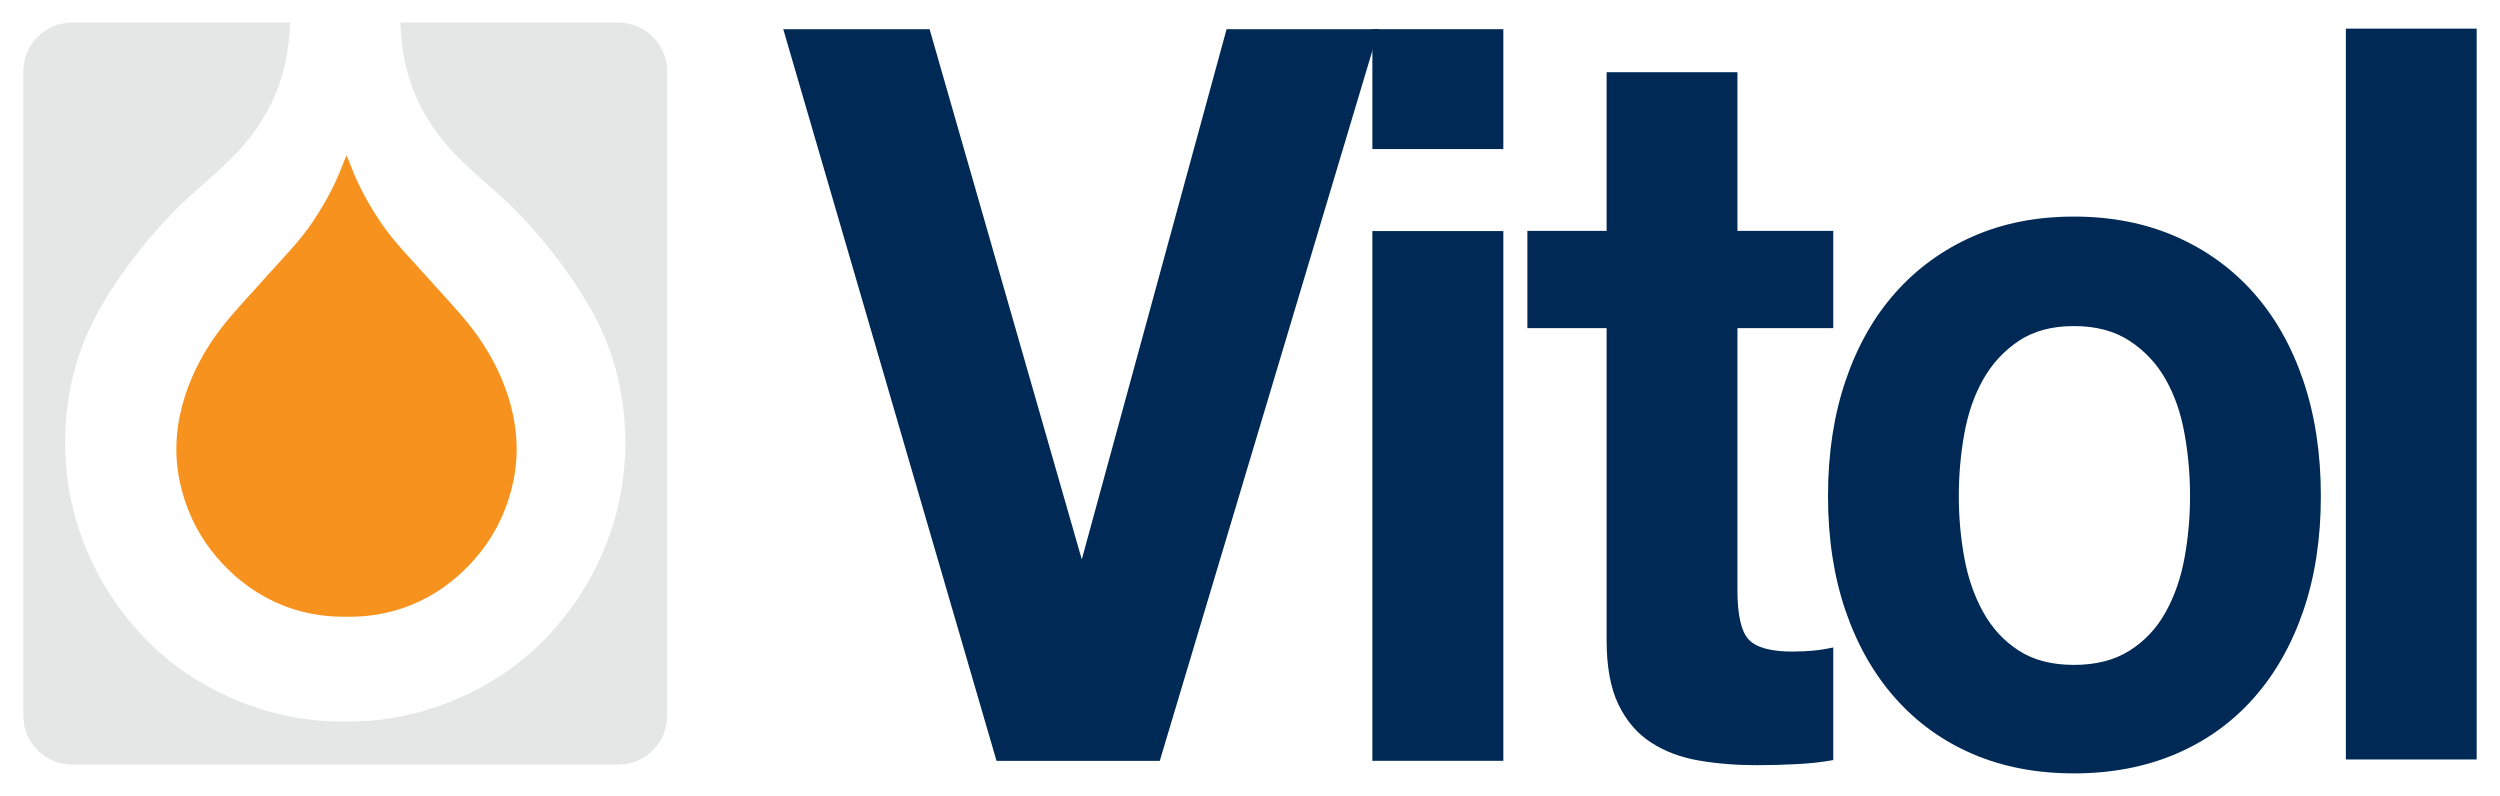
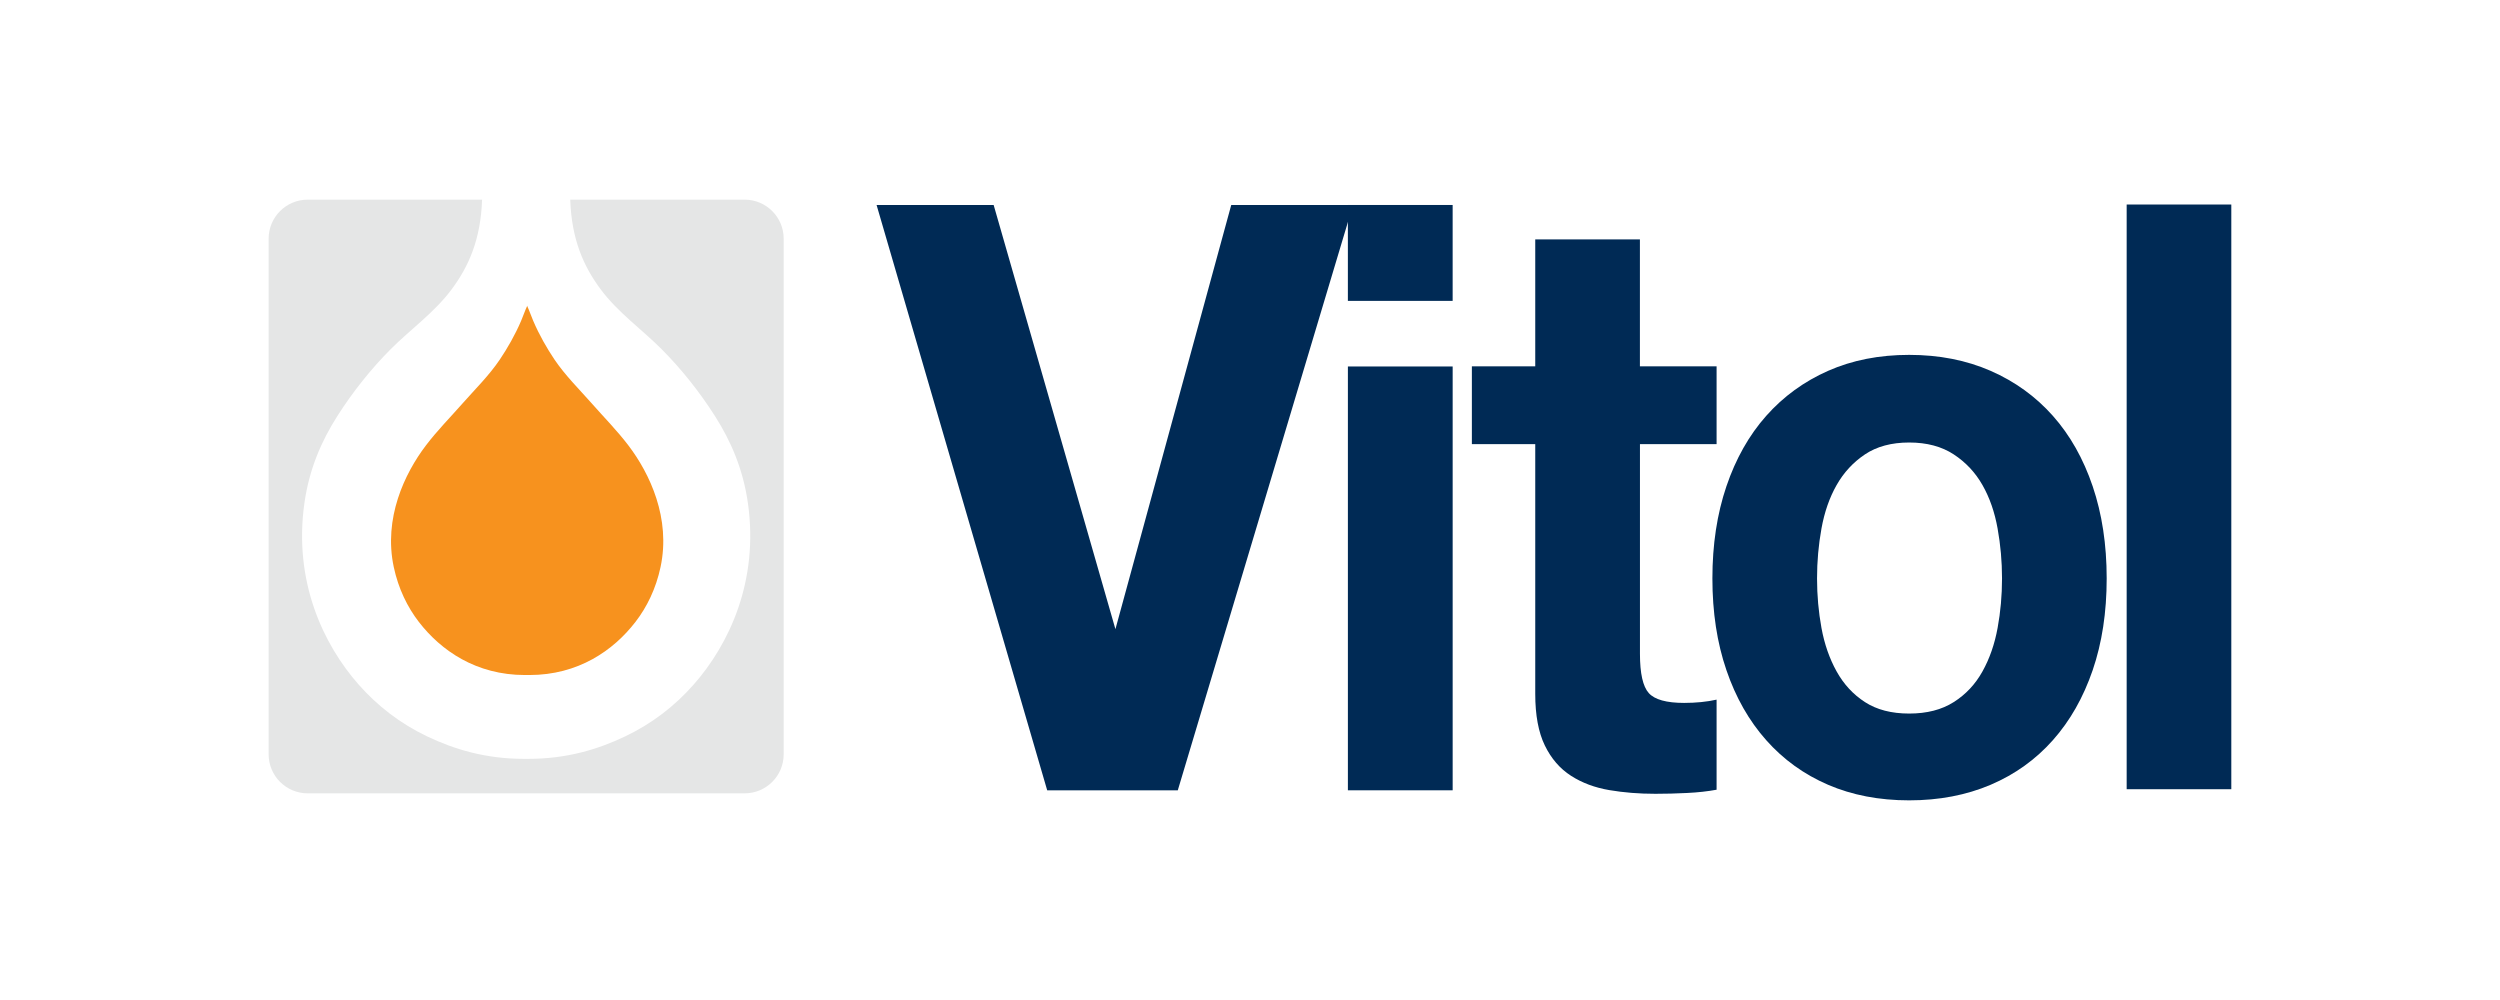
- <svg xmlns="http://www.w3.org/2000/svg" version="1.0" width="1024" height="326" viewBox="-1.145 -1.145 126.941 40.439" id="svg2722">
-   <defs id="defs2724" />
-   <path d="M 68.543,37.512 L 75.197,37.512 L 75.197,10.595 L 68.543,10.595 L 68.543,37.512 z" id="path2568" style="fill:#002a55;fill-opacity:1;fill-rule:nonzero;stroke:none" />
-   <path d="M 68.543,0.338 L 75.197,0.338 L 75.197,6.429 L 68.543,6.429 L 68.543,0.338 z" id="path2572" style="fill:#002a55;fill-opacity:1;fill-rule:nonzero;stroke:none" />
-   <path d="M 91.96,10.586 L 91.96,15.526 L 87.092,15.526 L 87.092,28.84 C 87.092,30.089 87.278,30.921 87.653,31.337 C 88.028,31.752 88.776,31.961 89.9,31.961 C 90.275,31.961 90.633,31.944 90.976,31.909 C 91.32,31.875 91.647,31.822 91.96,31.752 L 91.96,37.474 C 91.398,37.577 90.773,37.647 90.087,37.681 C 89.401,37.716 88.73,37.734 88.075,37.734 C 87.044,37.734 86.07,37.656 85.15,37.5 C 84.228,37.344 83.417,37.041 82.716,36.59 C 82.013,36.14 81.458,35.497 81.053,34.665 C 80.648,33.834 80.445,32.741 80.445,31.389 L 80.445,15.526 L 76.419,15.526 L 76.419,10.586 L 80.445,10.586 L 80.445,2.525 L 87.092,2.525 L 87.092,10.586 L 91.96,10.586 z" id="path2584" style="fill:#002a55;fill-opacity:1;fill-rule:nonzero;stroke:none" />
-   <path d="M 98.621,27.203 C 98.808,28.225 99.128,29.145 99.581,29.959 C 100.032,30.774 100.633,31.425 101.382,31.909 C 102.131,32.395 103.067,32.638 104.191,32.638 C 105.315,32.638 106.258,32.395 107.022,31.909 C 107.787,31.425 108.396,30.774 108.848,29.959 C 109.301,29.145 109.621,28.225 109.807,27.203 C 109.995,26.18 110.088,25.131 110.088,24.056 C 110.088,22.981 109.995,21.924 109.807,20.884 C 109.621,19.844 109.301,18.925 108.848,18.128 C 108.396,17.33 107.787,16.68 107.022,16.178 C 106.258,15.675 105.315,15.423 104.191,15.423 C 103.067,15.423 102.131,15.675 101.382,16.178 C 100.633,16.68 100.032,17.33 99.581,18.128 C 99.128,18.925 98.808,19.844 98.621,20.884 C 98.433,21.924 98.34,22.981 98.34,24.056 C 98.34,25.131 98.433,26.18 98.621,27.203 M 92.583,18.205 C 93.176,16.455 94.018,14.964 95.111,13.733 C 96.202,12.503 97.513,11.549 99.042,10.873 C 100.571,10.197 102.287,9.859 104.191,9.859 C 106.093,9.859 107.818,10.197 109.363,10.873 C 110.907,11.549 112.226,12.503 113.318,13.733 C 114.411,14.964 115.252,16.455 115.846,18.205 C 116.438,19.956 116.735,21.906 116.735,24.056 C 116.735,26.206 116.438,28.148 115.846,29.881 C 115.252,31.615 114.411,33.098 113.318,34.328 C 112.226,35.559 110.907,36.504 109.363,37.163 C 107.818,37.82 106.093,38.15 104.191,38.15 C 102.287,38.15 100.571,37.82 99.042,37.163 C 97.513,36.504 96.202,35.559 95.111,34.328 C 94.018,33.098 93.176,31.615 92.583,29.881 C 91.99,28.148 91.693,26.206 91.693,24.056 C 91.693,21.906 91.99,19.956 92.583,18.205" id="path2588" style="fill:#002a55;fill-opacity:1;fill-rule:nonzero;stroke:none" />
-   <path d="M 124.652,37.443 L 118.006,37.443 L 118.006,0.31 L 124.652,0.31 L 124.652,37.443 z" id="path2590" style="fill:#002a55;fill-opacity:1;fill-rule:nonzero;stroke:none" />
-   <path d="M 61.136,0.338 L 68.87,0.338 L 57.741,37.513 L 49.447,37.513 L 38.611,0.338 L 46.046,0.338 L 53.779,27.278 L 61.136,0.338 z" id="path2594" style="fill:#002a55;fill-opacity:1;fill-rule:nonzero;stroke:none" />
-   <path d="M 16.558,30.191 C 19.659,30.191 21.892,28.637 23.294,26.823 C 24.019,25.886 24.598,24.714 24.892,23.332 C 25.551,20.239 24.214,17.403 22.852,15.612 C 22.127,14.657 21.313,13.839 20.492,12.907 C 19.736,12.051 18.834,11.161 18.156,10.154 C 17.674,9.438 17.189,8.597 16.804,7.696 C 16.684,7.416 16.526,6.967 16.429,6.773 L 16.429,6.737 C 16.427,6.742 16.423,6.749 16.421,6.754 C 16.417,6.749 16.413,6.742 16.411,6.737 L 16.411,6.773 C 16.314,6.967 16.156,7.416 16.037,7.696 C 15.652,8.597 15.166,9.438 14.684,10.154 C 14.007,11.161 13.104,12.051 12.348,12.907 C 11.527,13.839 10.714,14.657 9.988,15.612 C 8.627,17.403 7.289,20.239 7.948,23.332 C 8.242,24.714 8.822,25.886 9.546,26.823 C 10.949,28.637 13.181,30.191 16.282,30.191" id="path2598" style="fill:#f7921e;fill-opacity:1;fill-rule:evenodd;stroke:none" />
-   <path d="M 16.216,35.515 C 13.789,35.515 11.801,34.915 10.068,34.089 C 8.351,33.27 6.905,32.145 5.714,30.792 C 3.469,28.244 1.573,24.234 2.271,19.282 C 2.579,17.098 3.365,15.312 4.361,13.749 C 5.348,12.199 6.516,10.736 7.755,9.494 C 8.992,8.251 10.52,7.175 11.617,5.705 C 12.706,4.247 13.471,2.525 13.556,-8.5265128e-14 L 2.48,-8.5265128e-14 C 1.111,-8.5265128e-14 0,1.11 0,2.479 L 0,35.226 C 0,36.595 1.111,37.705 2.48,37.705 L 30.231,37.705 C 31.601,37.705 32.711,36.595 32.711,35.226 L 32.711,2.479 C 32.711,1.11 31.601,-8.5265128e-14 30.231,-8.5265128e-14 L 19.155,-8.5265128e-14 C 19.24,2.525 20.006,4.247 21.095,5.705 C 22.191,7.175 23.719,8.251 24.956,9.494 C 26.195,10.736 27.364,12.199 28.35,13.749 C 29.346,15.312 30.133,17.098 30.441,19.282 C 31.14,24.234 29.242,28.244 26.997,30.792 C 25.808,32.145 24.36,33.27 22.644,34.089 C 20.911,34.915 18.922,35.515 16.495,35.515" id="path2602" style="fill:#e5e6e6;fill-opacity:1;fill-rule:nonzero;stroke:none" />
+ <svg xmlns="http://www.w3.org/2000/svg" width="1280" height="512" version="1.0" viewBox="-1.145 -1.145 158.68 63.51">
+   <g transform="translate(15.868 11.535)">
+     <g fill="#002a55">
+       <path d="m68.544 37.512h6.654v-26.917h-6.654z" />
+       <path d="m68.543 0.338h6.654v6.091h-6.654z" />
+       <path d="m91.96 10.586v4.94h-4.867v13.314c0 1.249 0.186 2.081 0.561 2.498 0.375 0.415 1.123 0.624 2.246 0.624 0.375 0 0.734-0.018 1.076-0.052 0.344-0.034 0.671-0.086 0.984-0.156v5.721c-0.561 0.104-1.186 0.174-1.873 0.207-0.686 0.035-1.357 0.052-2.013 0.052-1.03 0-2.005-0.077-2.925-0.234-0.921-0.156-1.732-0.459-2.434-0.91-0.703-0.45-1.258-1.093-1.663-1.925-0.405-0.831-0.609-1.924-0.609-3.276v-15.862h-4.025v-4.94h4.025v-8.061h6.647v8.061z" />
+       <path d="m98.621 27.203c0.188 1.022 0.507 1.942 0.96 2.756 0.451 0.815 1.052 1.466 1.801 1.95 0.749 0.486 1.685 0.729 2.809 0.729s2.067-0.242 2.831-0.729c0.765-0.484 1.374-1.135 1.826-1.95 0.453-0.814 0.772-1.734 0.959-2.756 0.188-1.022 0.281-2.071 0.281-3.146s-0.094-2.132-0.281-3.172c-0.186-1.04-0.506-1.959-0.959-2.756-0.453-0.797-1.061-1.448-1.826-1.95-0.764-0.502-1.708-0.755-2.831-0.755s-2.06 0.253-2.809 0.755-1.35 1.153-1.801 1.95c-0.453 0.797-0.772 1.716-0.96 2.756s-0.281 2.098-0.281 3.172 0.094 2.124 0.281 3.146m-6.037-8.998c0.593-1.75 1.435-3.241 2.527-4.473 1.091-1.23 2.402-2.184 3.931-2.86s3.245-1.014 5.149-1.014c1.903 0 3.627 0.338 5.173 1.014 1.544 0.676 2.862 1.63 3.955 2.86 1.093 1.231 1.934 2.723 2.527 4.473 0.593 1.751 0.889 3.701 0.889 5.851s-0.296 4.091-0.889 5.825c-0.594 1.734-1.435 3.216-2.527 4.446-1.093 1.231-2.411 2.176-3.955 2.835-1.545 0.657-3.27 0.988-5.173 0.988-1.904 0-3.62-0.33-5.149-0.988-1.529-0.659-2.84-1.604-3.931-2.835-1.093-1.23-1.935-2.712-2.527-4.446-0.594-1.734-0.89-3.675-0.89-5.825s0.296-4.1 0.89-5.851" />
+       <path d="m124.65 37.443h-6.646v-37.134h6.646z" />
+       <path d="m61.136 0.338h7.734l-11.129 37.175h-8.294l-10.836-37.175h7.435l7.734 26.94z" />
+     </g>
+     <path d="m16.558 30.191c3.101 0 5.334-1.554 6.736-3.368 0.725-0.938 1.304-2.109 1.597-3.491 0.659-3.092-0.677-5.929-2.04-7.72-0.725-0.955-1.539-1.772-2.36-2.705-0.756-0.856-1.657-1.746-2.336-2.752-0.481-0.716-0.966-1.558-1.351-2.459-0.12-0.28-0.279-0.729-0.375-0.922v-0.036c-0.003 5e-3 -0.006 0.013-0.009 0.018-0.004-5e-3 -0.007-0.013-0.01-0.018v0.036c-0.096 0.194-0.255 0.642-0.374 0.922-0.385 0.901-0.871 1.742-1.353 2.459-0.677 1.006-1.58 1.896-2.336 2.752-0.821 0.932-1.634 1.75-2.36 2.705-1.361 1.791-2.699 4.628-2.04 7.72 0.294 1.383 0.874 2.554 1.597 3.491 1.404 1.814 3.635 3.368 6.736 3.368" fill="#f7921e" fill-rule="evenodd" />
+     <path d="m16.216 35.515c-2.428 0-4.415-0.6-6.149-1.426-1.716-0.819-3.163-1.944-4.354-3.296-2.245-2.549-4.141-6.559-3.442-11.51 0.307-2.185 1.094-3.97 2.09-5.534 0.986-1.55 2.155-3.013 3.394-4.255 1.238-1.242 2.765-2.319 3.862-3.789 1.089-1.458 1.854-3.18 1.939-5.705h-11.076c-1.369 0-2.48 1.11-2.48 2.479v32.747c0 1.369 1.111 2.479 2.48 2.479h27.751c1.37 0 2.48-1.11 2.48-2.479v-32.747c0-1.369-1.11-2.479-2.48-2.479h-11.076c0.085 2.525 0.851 4.247 1.94 5.705 1.096 1.47 2.624 2.546 3.861 3.789 1.239 1.242 2.408 2.705 3.394 4.255 0.996 1.564 1.782 3.349 2.091 5.534 0.699 4.951-1.199 8.961-3.444 11.51-1.19 1.353-2.638 2.478-4.354 3.296-1.732 0.826-3.721 1.426-6.149 1.426" fill="#e5e6e6" />
+   </g>
</svg>
